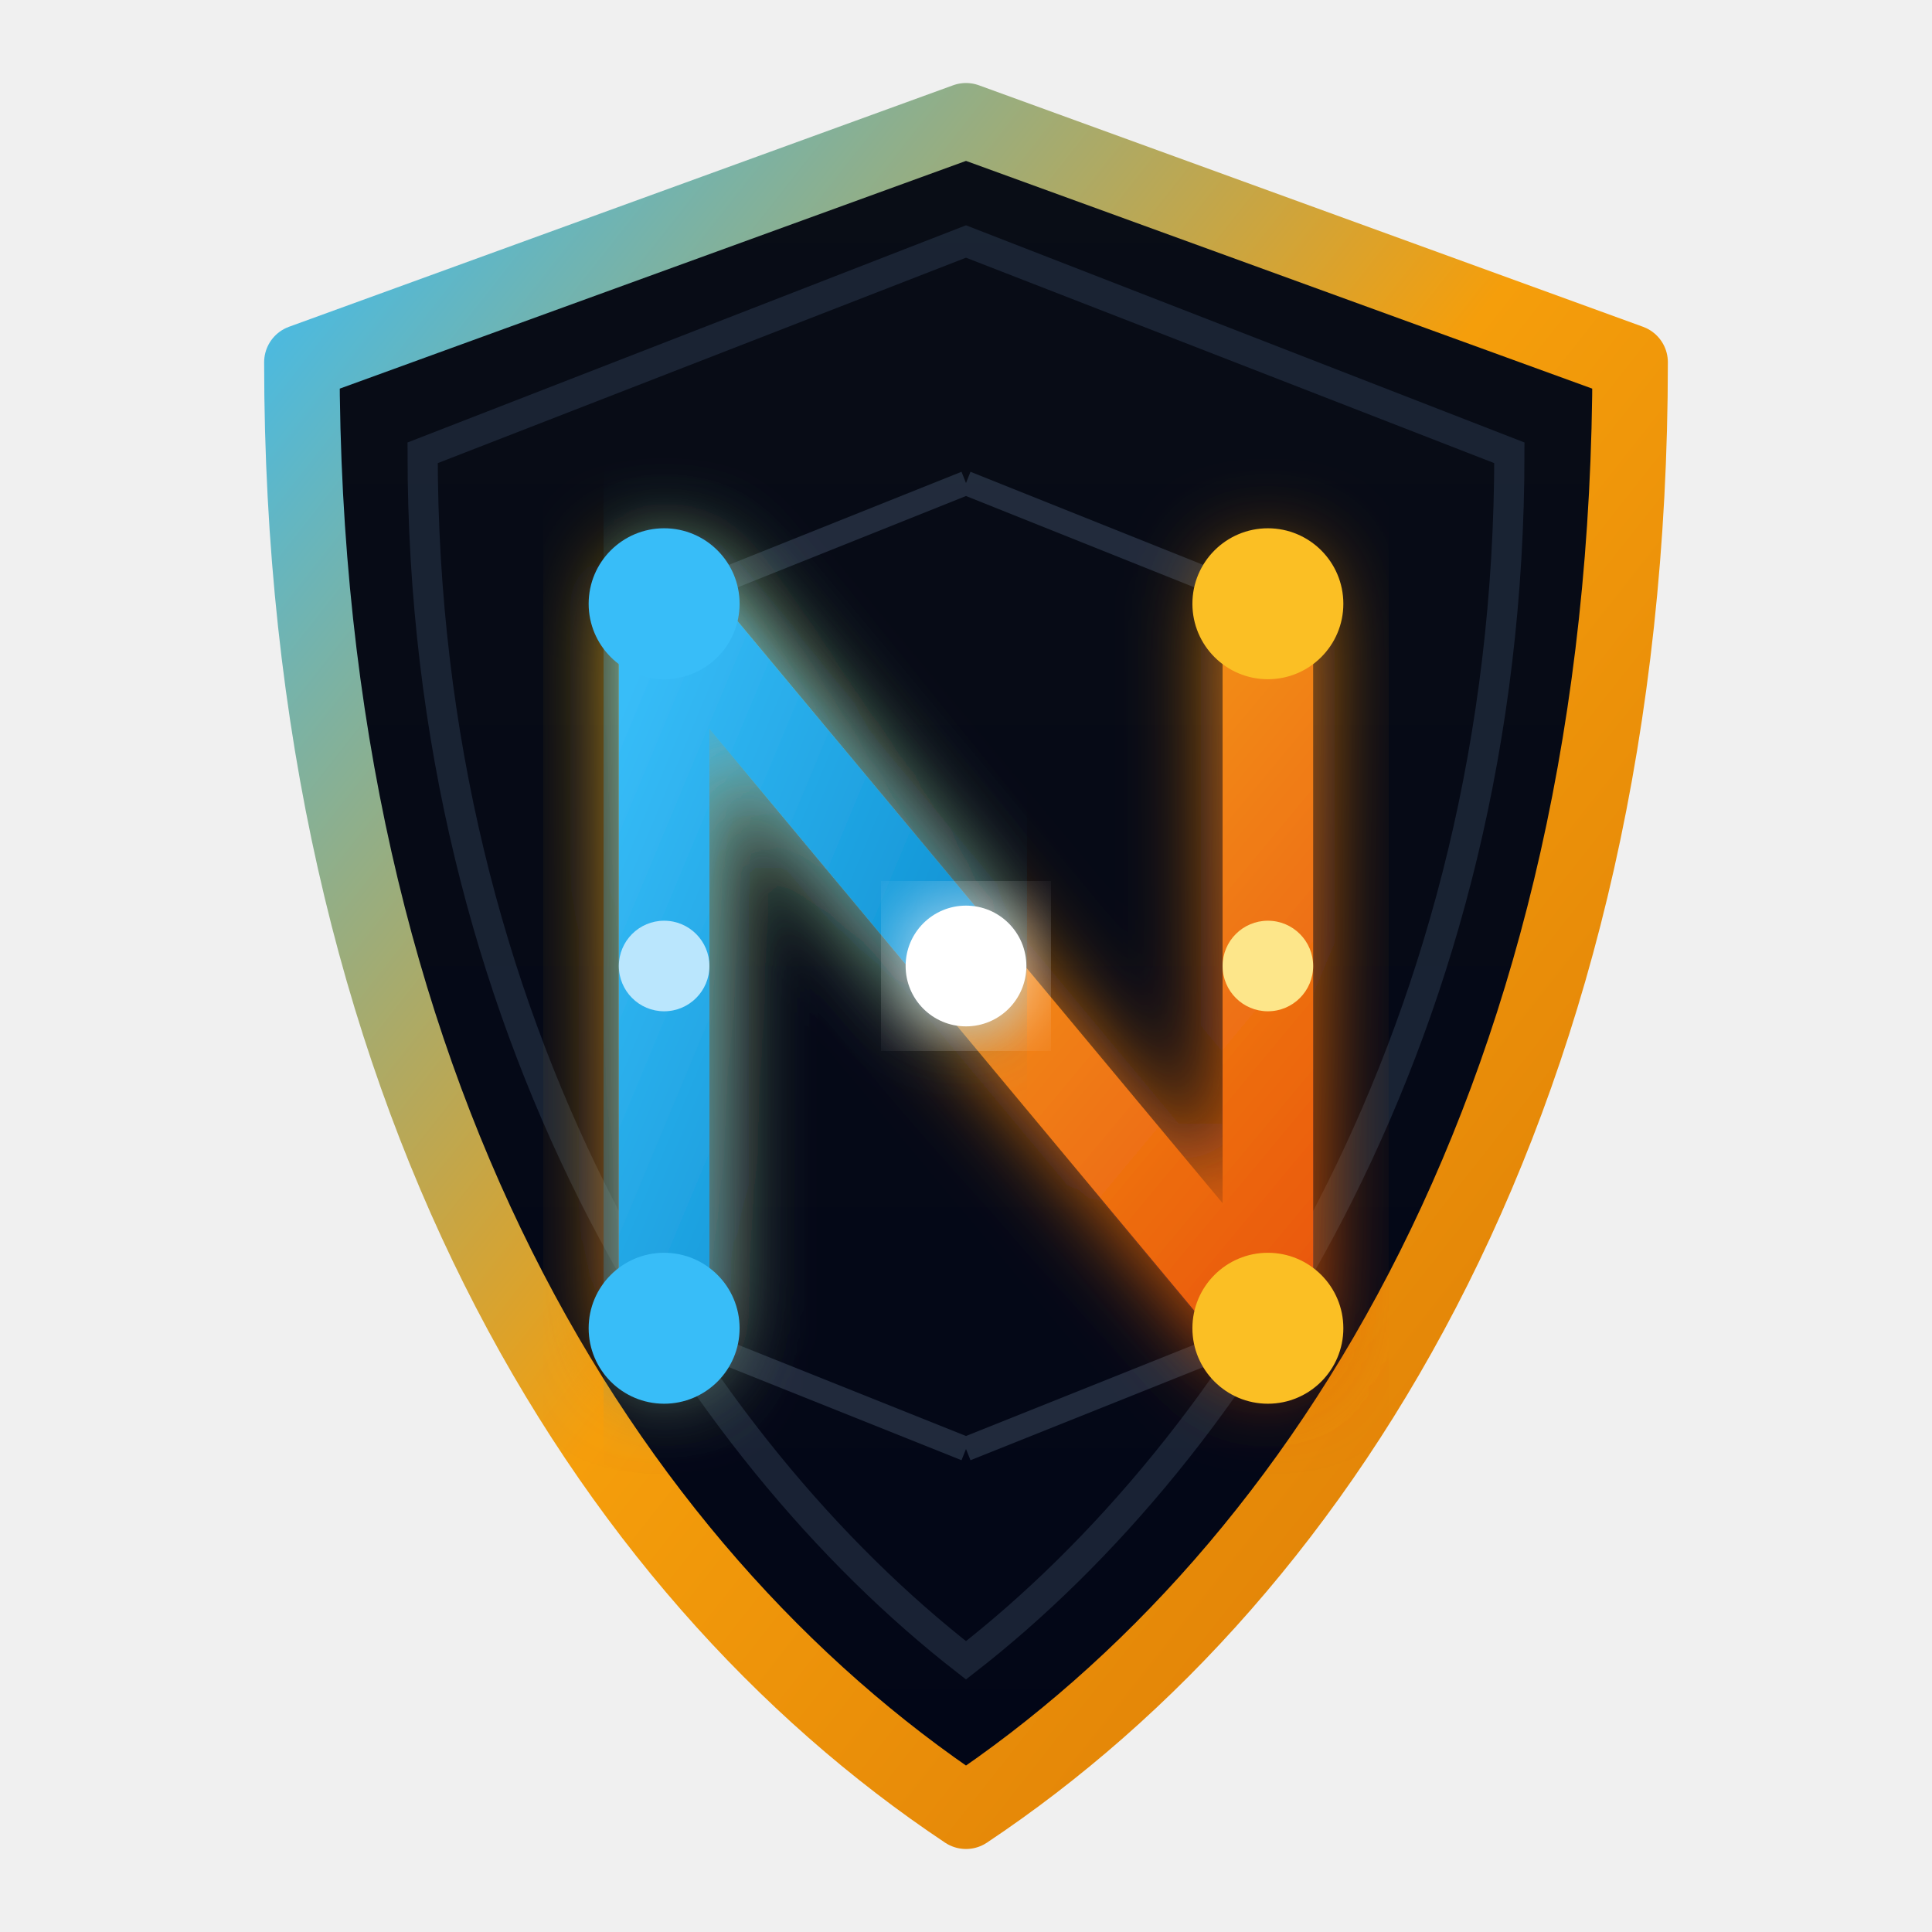
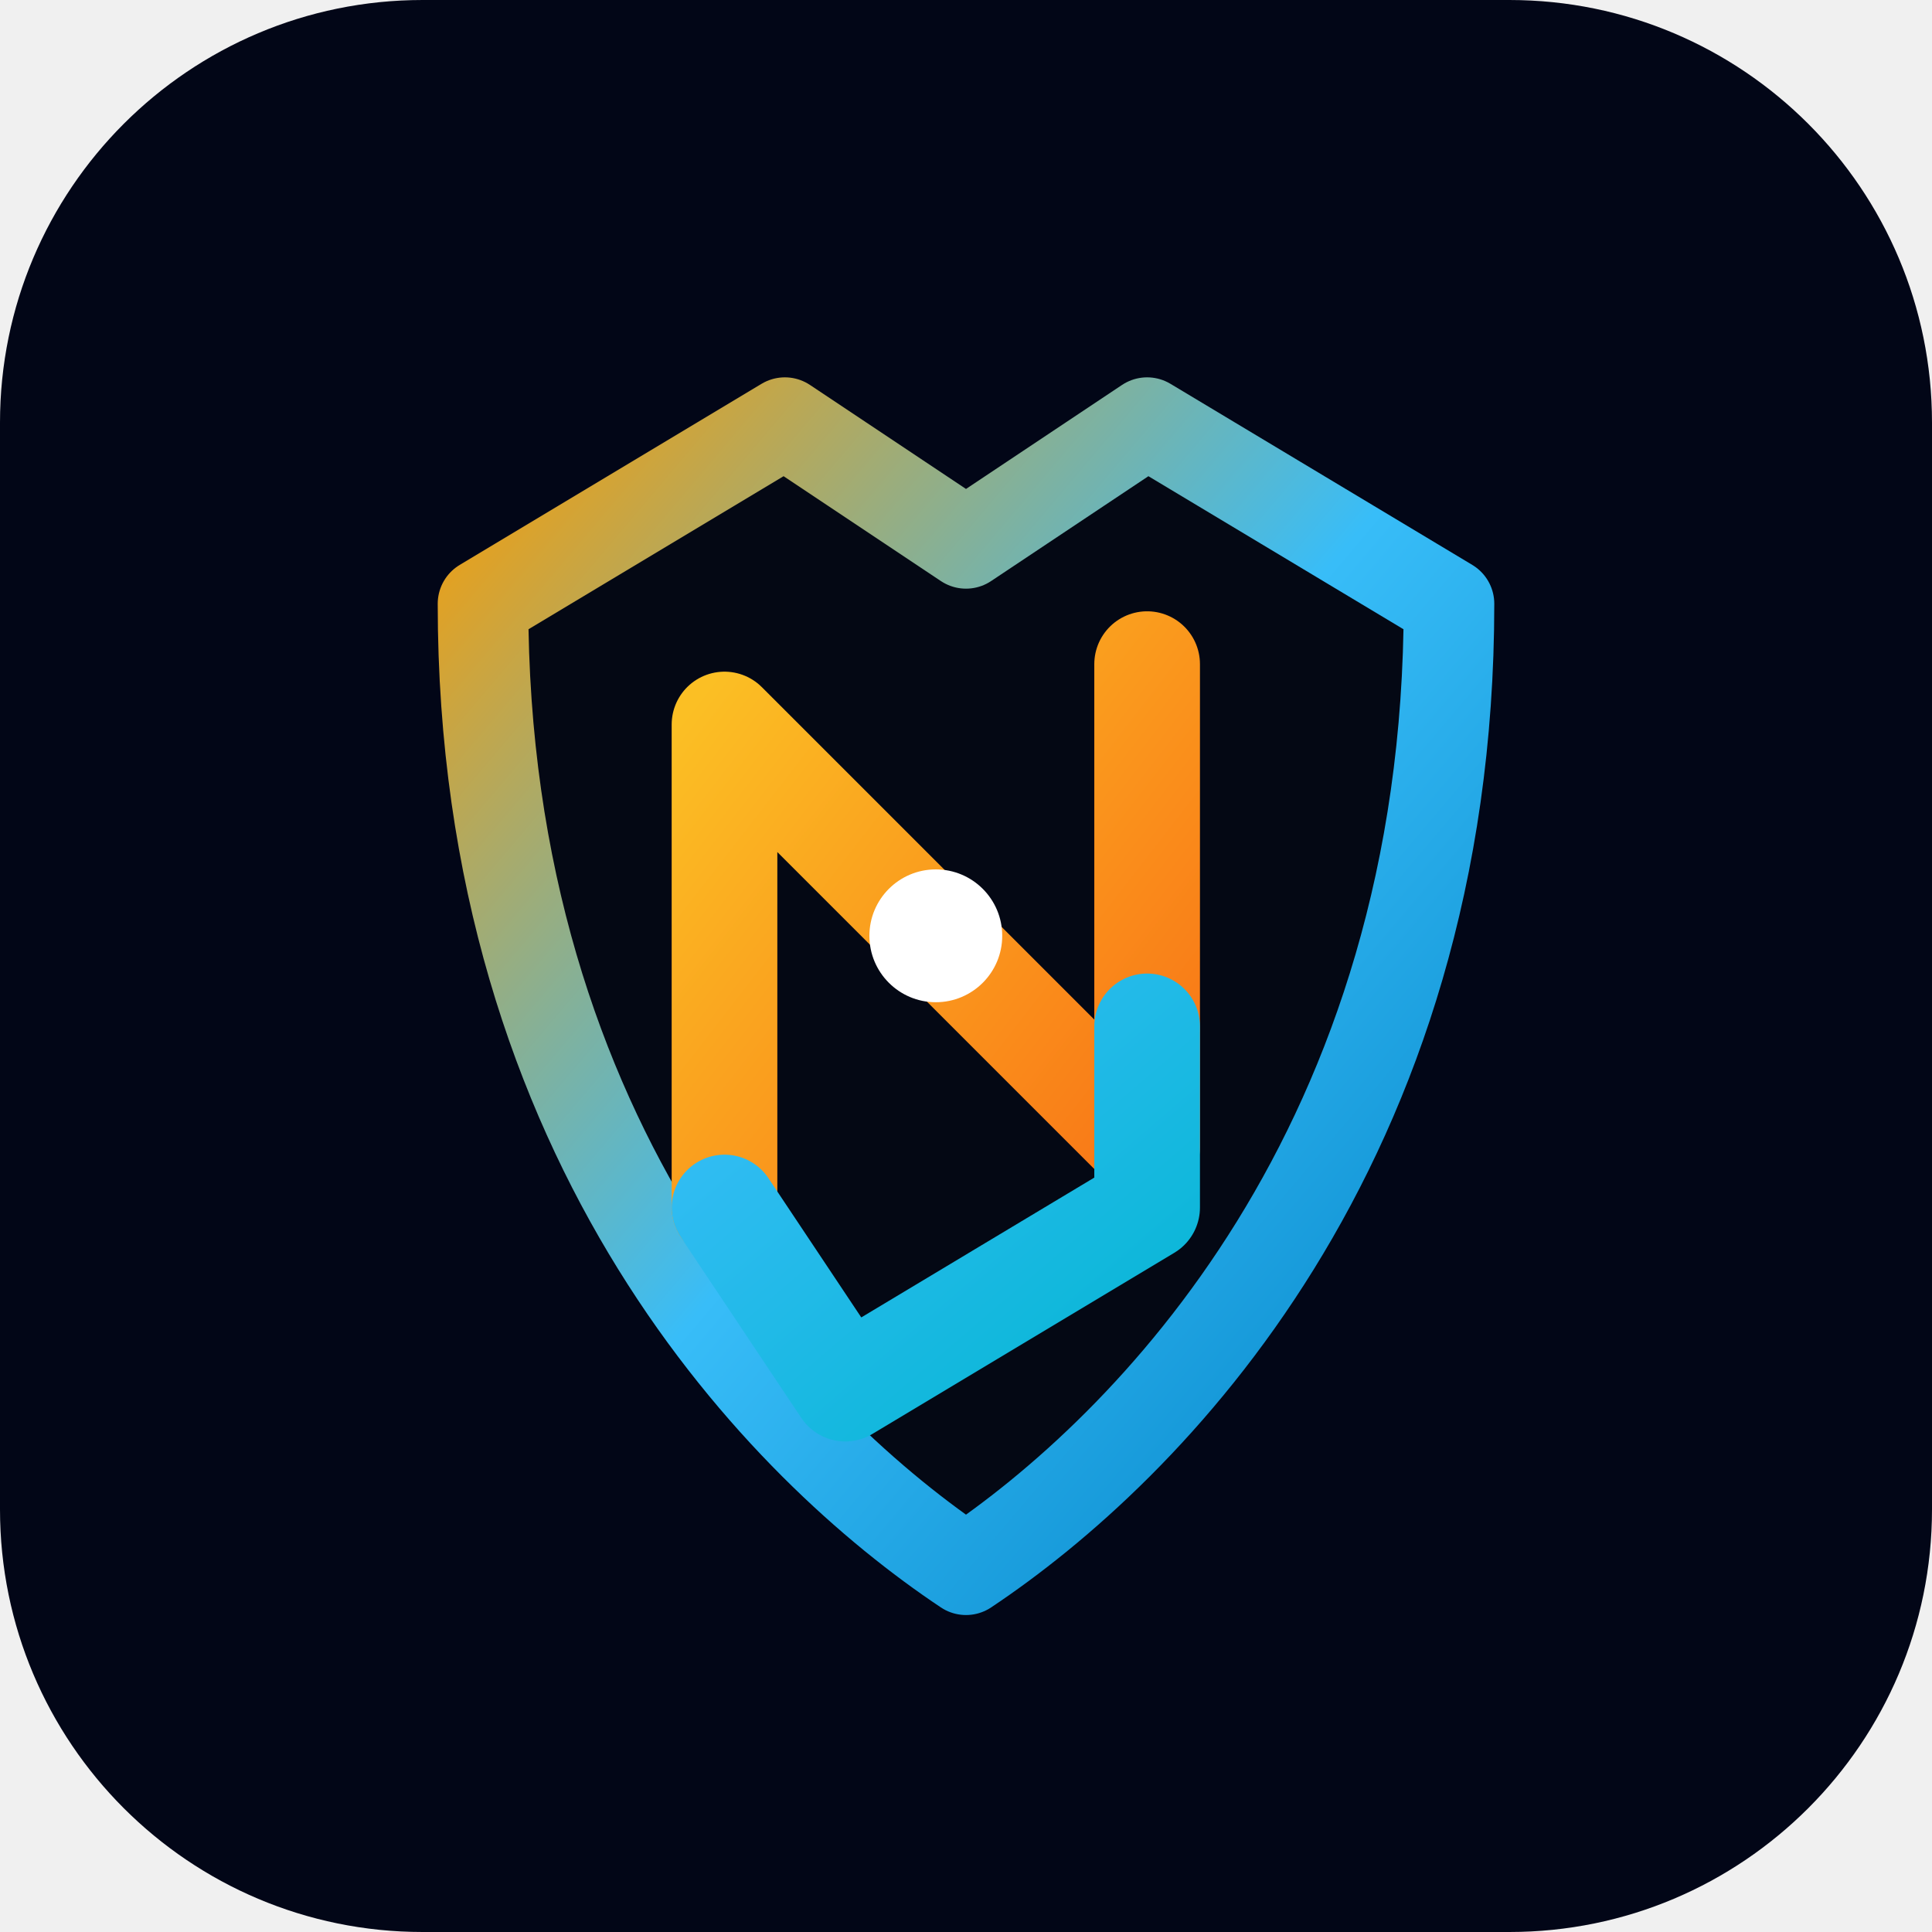
<svg xmlns="http://www.w3.org/2000/svg" viewBox="0 0 64 64" fill="none">
  <defs>
-     <linearGradient id="shieldBorder" x1="0%" y1="0%" x2="100%" y2="100%">
+     <linearGradient id="nsAmber" x1="0%" y1="0%" x2="100%" y2="100%">
+       <stop offset="0%" stop-color="#fbbf24" />
+       <stop offset="100%" stop-color="#f97316" />
+     </linearGradient>
+     <linearGradient id="nsCyan" x1="0%" y1="0%" x2="100%" y2="100%">
      <stop offset="0%" stop-color="#38bdf8" />
-       <stop offset="50%" stop-color="#f59e0b" />
-       <stop offset="100%" stop-color="#d97706" />
+       <stop offset="100%" stop-color="#06b6d4" />
    </linearGradient>
-     <linearGradient id="shieldBg" x1="0%" y1="0%" x2="0%" y2="100%">
-       <stop offset="0%" stop-color="#090d16" />
-       <stop offset="100%" stop-color="#020617" />
-     </linearGradient>
-     <linearGradient id="nCyanGlow" x1="0%" y1="0%" x2="100%" y2="100%">
-       <stop offset="0%" stop-color="#38bdf8" />
+     <linearGradient id="nsShield" x1="0%" y1="0%" x2="100%" y2="100%">
+       <stop offset="0%" stop-color="#f59e0b" />
+       <stop offset="50%" stop-color="#38bdf8" />
      <stop offset="100%" stop-color="#0284c7" />
    </linearGradient>
-     <linearGradient id="nAmberGlow" x1="0%" y1="0%" x2="100%" y2="100%">
-       <stop offset="0%" stop-color="#fbbf24" />
-       <stop offset="100%" stop-color="#ea580c" />
-     </linearGradient>
-     <filter id="glow" x="-20%" y="-20%" width="140%" height="140%">
-       <feGaussianBlur stdDeviation="1.5" result="blur" />
-       <feComposite in="SourceGraphic" in2="blur" operator="over" />
-     </filter>
  </defs>
-   <path d="M32 4 L54 12 C54 36 44 52 32 60 C20 52 10 36 10 12 Z" fill="url(#shieldBg)" stroke="url(#shieldBorder)" stroke-width="2.5" stroke-linejoin="round" />
-   <path d="M32 8 L50 15 C50 34 41 48 32 55 C23 48 14 34 14 15 Z" fill="none" stroke="#1e293b" stroke-width="1" opacity="0.8" />
-   <g stroke="#334155" stroke-width="0.8" opacity="0.6">
-     <line x1="22" y1="20" x2="32" y2="16" />
-     <line x1="32" y1="16" x2="42" y2="20" />
-     <line x1="22" y1="20" x2="22" y2="44" />
-     <line x1="22" y1="20" x2="42" y2="44" />
-     <line x1="42" y1="20" x2="42" y2="44" />
-     <line x1="22" y1="44" x2="32" y2="48" />
-     <line x1="42" y1="44" x2="32" y2="48" />
-   </g>
-   <path d="M22 44 L22 20 L42 44 L42 20" stroke="url(#nAmberGlow)" stroke-width="3" stroke-linecap="round" stroke-linejoin="round" filter="url(#glow)" />
-   <path d="M22 44 L22 20 L32 32" stroke="url(#nCyanGlow)" stroke-width="3" stroke-linecap="round" stroke-linejoin="round" filter="url(#glow)" />
-   <circle cx="22" cy="20" r="2.5" fill="#38bdf8" />
-   <circle cx="22" cy="44" r="2.5" fill="#38bdf8" />
-   <circle cx="22" cy="32" r="1.5" fill="#bae6fd" />
-   <circle cx="32" cy="32" r="2" fill="#ffffff" filter="url(#glow)" />
-   <circle cx="42" cy="20" r="2.5" fill="#fbbf24" />
-   <circle cx="42" cy="44" r="2.5" fill="#fbbf24" />
-   <circle cx="42" cy="32" r="1.5" fill="#fde68a" />
+   <rect width="64" height="64" rx="14" fill="#020617" />
+   <path d="M16 20 L26 14 L32 18 L38 14 L48 20 C48 38 38 48 32 52 C26 48 16 38 16 20 Z" stroke="url(#nsShield)" stroke-width="3" stroke-linecap="round" stroke-linejoin="round" fill="#040814" />
+   <path d="M24 40 L24 24 L38 38 L38 22" stroke="url(#nsAmber)" stroke-width="3.5" stroke-linecap="round" stroke-linejoin="round" />
+   <path d="M38 34 L38 40 L28 46 L24 40" stroke="url(#nsCyan)" stroke-width="3.5" stroke-linecap="round" stroke-linejoin="round" />
+   <circle cx="31" cy="31" r="2.2" fill="#ffffff" />
</svg>
